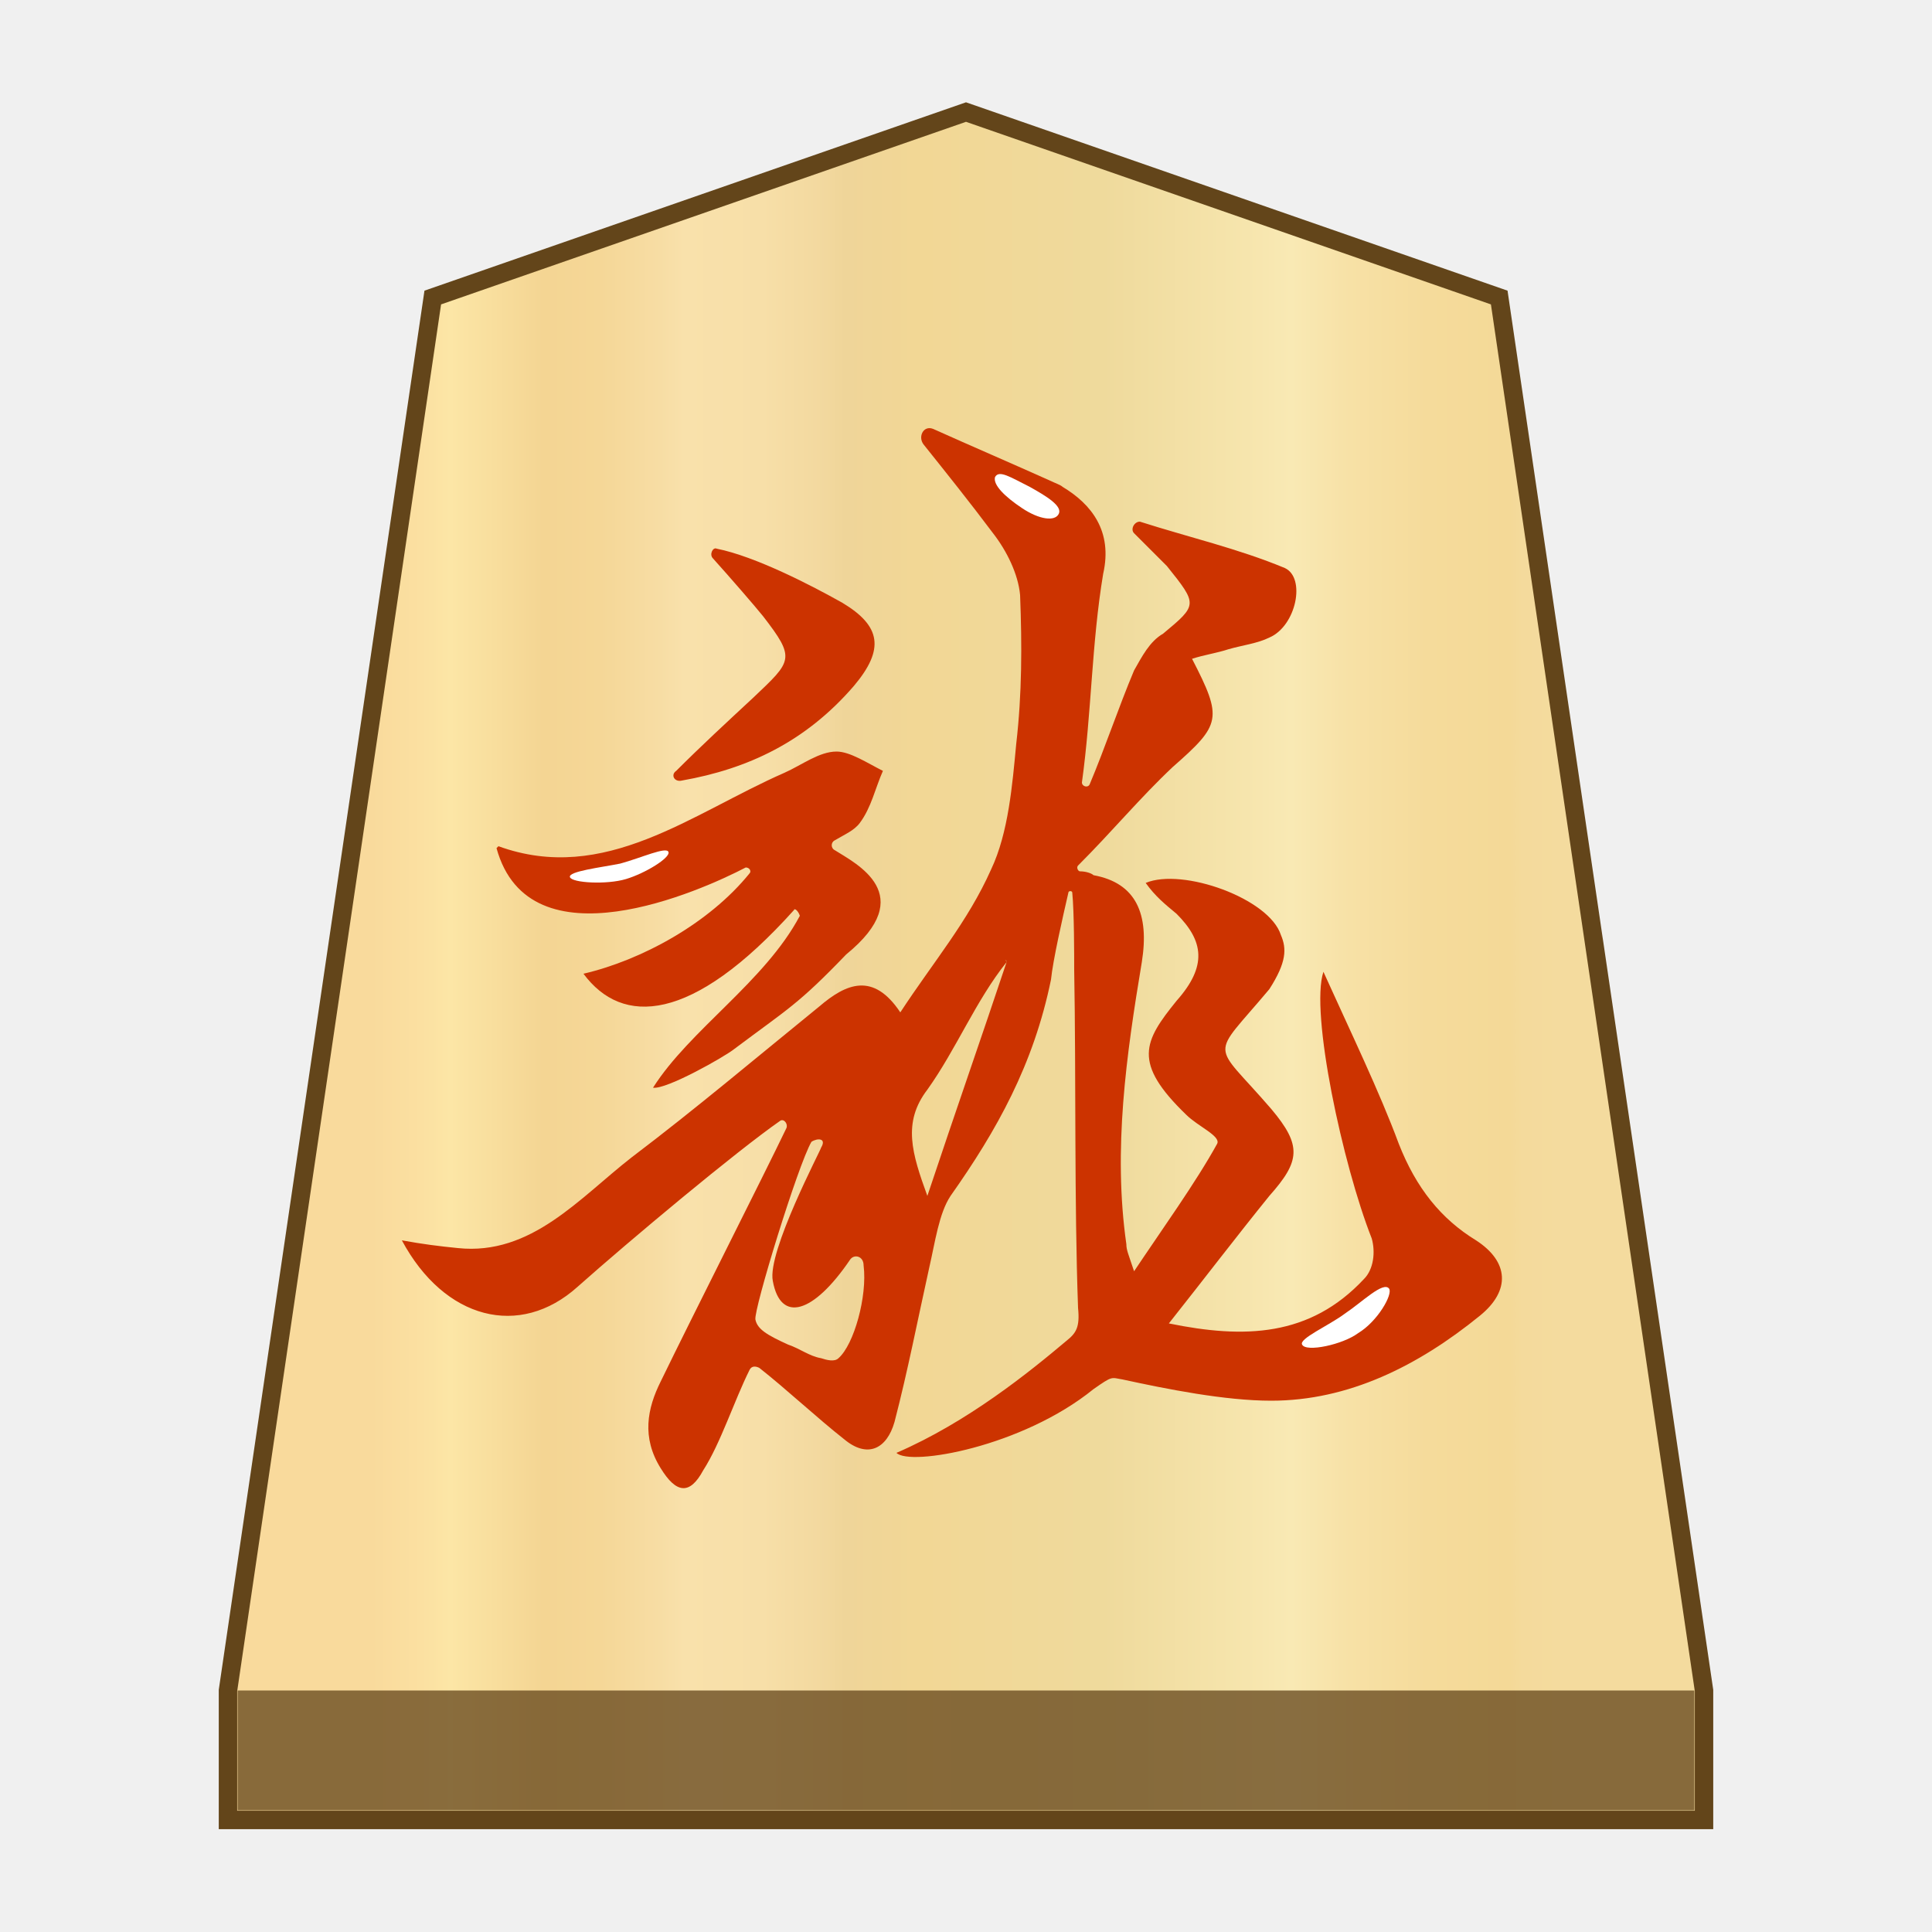
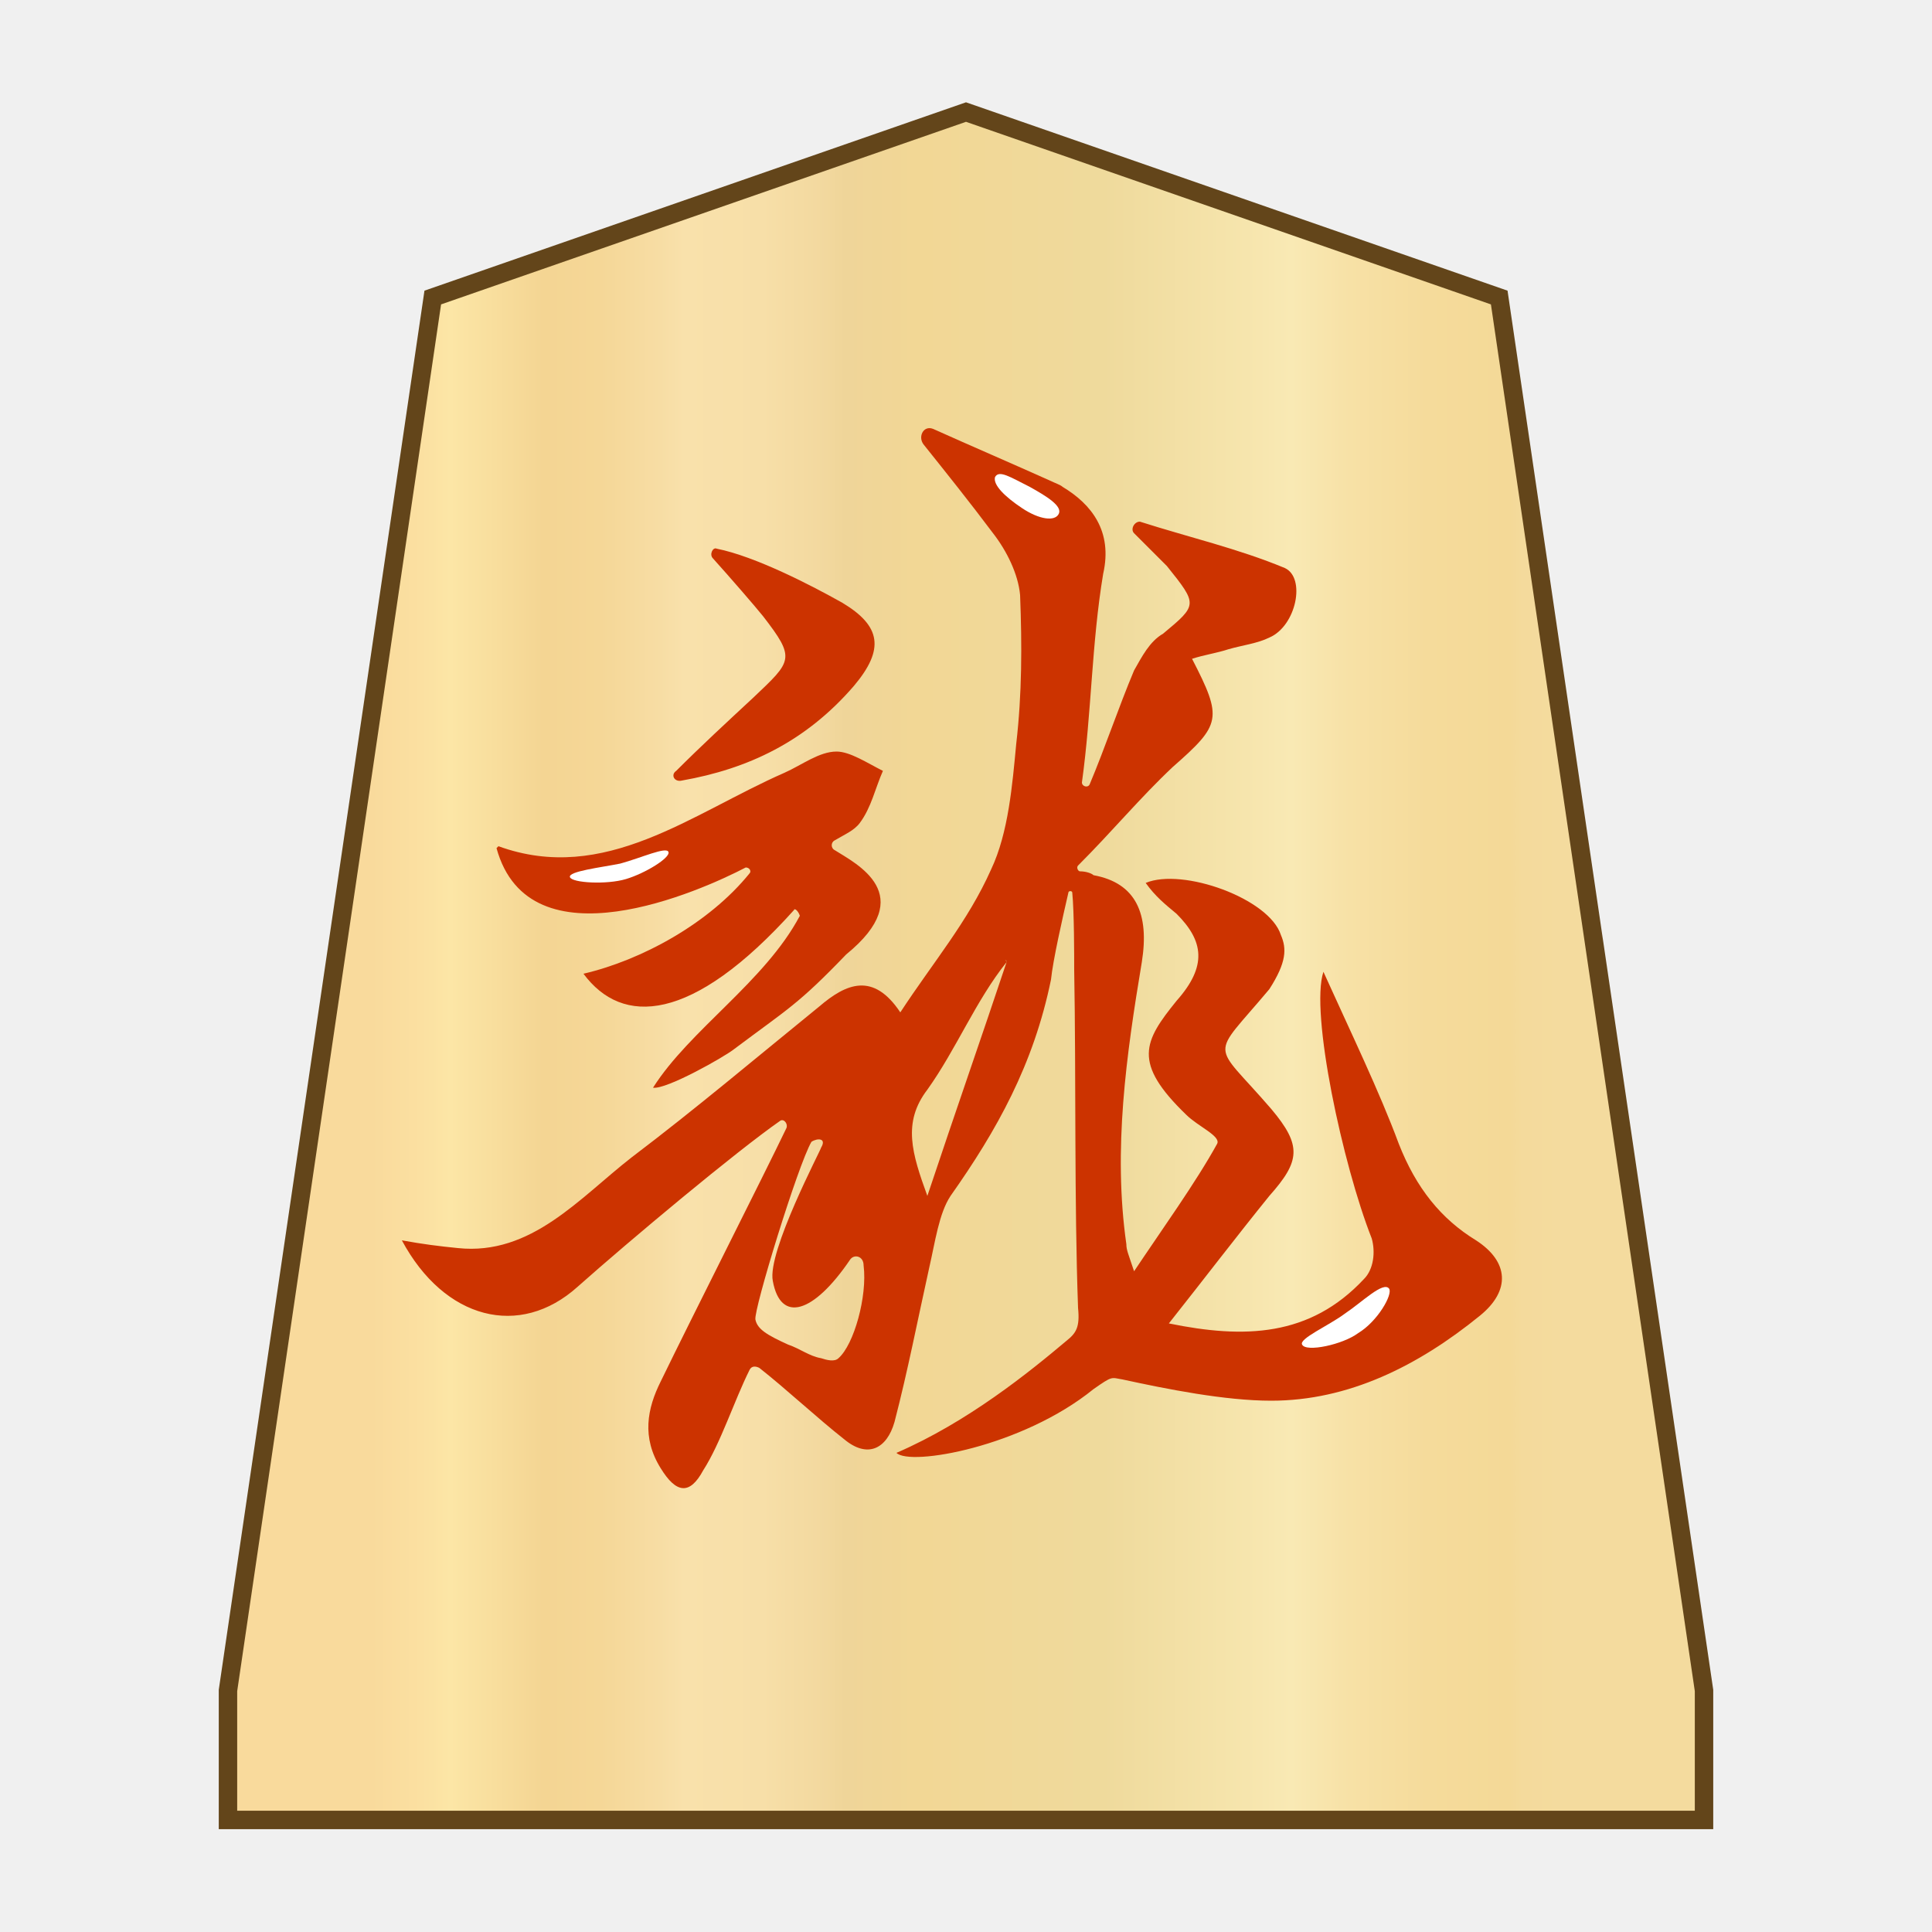
<svg xmlns="http://www.w3.org/2000/svg" viewBox="0 0 100 100">
  <linearGradient id="0RY_svg__a" x1="19.181" x2="80.829" y1="972" y2="972" gradientTransform="translate(0 -922)" gradientUnits="userSpaceOnUse">
    <stop offset="0" stop-color="#f9da9c" />
    <stop offset=".043" stop-color="#fbe0a1" />
    <stop offset=".067" stop-color="#fce6a6" />
    <stop offset=".145" stop-color="#f4d593" />
    <stop offset=".193" stop-color="#f5d797" />
    <stop offset=".243" stop-color="#f7dda4" />
    <stop offset=".263" stop-color="#f9e1ab" />
    <stop offset=".329" stop-color="#f7dfa8" />
    <stop offset=".383" stop-color="#f2d89e" />
    <stop offset=".398" stop-color="#efd599" />
    <stop offset=".461" stop-color="#f2d795" />
    <stop offset=".615" stop-color="#efda9c" />
    <stop offset=".735" stop-color="#f6e5ad" />
    <stop offset=".773" stop-color="#f9e9b4" />
    <stop offset=".822" stop-color="#f7e1a6" />
    <stop offset=".887" stop-color="#f5db9b" />
    <stop offset=".956" stop-color="#f4d997" />
    <stop offset=".967" stop-color="#f4da9c" />
    <stop offset="1" stop-color="#f4db9e" />
  </linearGradient>
  <path fill="url(#0RY_svg__a)" stroke="#63451a" stroke-miterlimit="10" stroke-width=".954" d="M77.6 15.4 50 5.8l-27.6 9.6-10.6 72.1v6.7h76.4v-6.7z" />
-   <path fill="#63451a" fill-opacity=".75" d="M12.3 87.5h75.4v6.2H12.3z" />
  <path fill="#c30" d="M29.9 66.6c-3 2.7-6.9 1.7-9.1-2.4 1.1.2 1.9.3 2.9.4 3.8.4 6.3-2.6 9-4.7 3.3-2.5 6.5-5.2 9.7-7.8 1.4-1.2 2.8-1.8 4.2.3 1.7-2.6 3.5-4.7 4.7-7.4.9-1.9 1.1-4.4 1.3-6.5.3-2.6.3-5.1.2-7.7-.1-1.1-.7-2.3-1.4-3.2-1.2-1.6-2.4-3.1-3.6-4.6-.3-.4 0-1 .5-.8 2 .9 4.1 1.8 6.1 2.7.2.1.5.2.6.3 1.5.9 2.6 2.3 2.1 4.5-.6 3.6-.6 7.2-1.1 10.8 0 .2.3.3.4.1.8-1.9 1.5-4 2.3-5.9.4-.7.8-1.5 1.5-1.9 1.8-1.5 1.8-1.5.2-3.5l-1.7-1.7c-.2-.2 0-.6.3-.6 2.5.8 5.1 1.4 7.5 2.4 1.1.5.6 3-.8 3.6-.6.3-1.4.4-2.1.6-.6.2-1.3.3-1.9.5 1.6 3.1 1.5 3.4-1 5.6-1.7 1.6-3.1 3.3-4.9 5.1-.1.1 0 .3.1.3.3 0 .6.1.7.2 2.2.4 2.9 2 2.5 4.5-.8 4.8-1.5 9.7-.8 14.6 0 .3.1.5.4 1.4 1.4-2.1 3.2-4.6 4.3-6.6.2-.4-1-.9-1.6-1.5-2.8-2.7-2.2-3.8-.5-5.9 1.6-1.8 1.4-3.1 0-4.5-.6-.5-1.1-.9-1.6-1.6 1.9-.8 6.4.8 7 2.7.3.7.3 1.4-.6 2.8-3.1 3.7-3 2.6.1 6.2 1.6 1.9 1.5 2.7-.1 4.5-1.7 2.1-3.3 4.2-5.2 6.6 3.9.8 7.3.7 10.1-2.3.5-.5.6-1.4.4-2.1-1.5-3.8-3.2-11.7-2.5-13.8 1.4 3.1 2.9 6.2 3.9 8.9.9 2.3 2.2 3.9 4 5 1.7 1.1 1.8 2.6.2 3.9-3.2 2.6-6.8 4.4-10.8 4.4-2.4 0-5.4-.6-7.7-1.1-.6-.1-.5-.2-1.5.5-3.7 3-9.5 4-10.2 3.3 3.7-1.6 6.9-4.2 8.8-5.8.5-.4.7-.7.6-1.7-.2-5.5-.1-11.9-.2-17.5 0-.7 0-3-.1-4 0-.1-.2-.1-.2 0-.3 1.3-.8 3.5-.9 4.5-.9 4.4-2.8 7.8-5.2 11.2-.6.9-.8 2.4-1.1 3.7-.6 2.7-1.1 5.3-1.8 8-.4 1.4-1.4 1.9-2.6.9-1.4-1.1-3-2.6-4.4-3.7-.2-.1-.4-.1-.5.1-.8 1.6-1.5 3.8-2.4 5.2-.7 1.3-1.4 1.2-2.2-.1-1-1.6-.7-3.1 0-4.5 1.7-3.5 5.3-10.6 6.5-13.1.1-.2-.1-.5-.3-.4-2.3 1.6-7.8 6.2-10.5 8.6M42 59.1c-.7 1.2-3 8.7-2.9 9.2s.6.8 1.7 1.3c.6.2 1.1.6 1.7.7.3.1.7.2.9 0 .8-.7 1.5-3.2 1.3-4.8 0-.5-.5-.6-.7-.3-1.9 2.8-3.6 3.3-4 1.1-.3-1.5 2.5-6.8 2.5-6.9.3-.5-.2-.5-.5-.3m10.1-9.3c0-.1-.1-.2 0 0-1.6 2-2.6 4.5-4.1 6.6-1.3 1.7-.8 3.3 0 5.5 1.5-4.5 2.8-8.2 4.1-12.1" />
  <path fill="#c30" d="M41.1 47.1c-5.3 5.9-8.9 6-10.9 3.3 3-.7 6.5-2.6 8.6-5.2.1-.1 0-.3-.2-.3-2.3 1.2-11.2 5.2-12.9-1l.1-.1c5.5 2 10-1.7 14.8-3.8.9-.4 1.8-1.1 2.7-1.1.7 0 1.6.6 2.4 1-.4.9-.6 1.9-1.2 2.7-.3.4-.8.6-1.3.9-.2.1-.2.4 0 .5 1.1.7 4.4 2.3.6 5.4-2.5 2.6-3 2.8-5.8 4.9-.5.4-3.5 2.1-4.2 2 1.9-3 5.8-5.5 7.6-8.9-.1-.3-.3-.4-.3-.3M35 39.9c1.3-1.3 2.6-2.5 4-3.8 2-1.9 2.2-2 .5-4.2-.4-.5-1.7-2-2.6-3-.2-.2 0-.6.2-.5 2 .4 4.9 1.9 6.5 2.8 2 1.2 2.2 2.4.6 4.3-2.5 2.9-5.5 4.3-8.9 4.9-.4.1-.6-.3-.3-.5" />
  <path fill="#fff" d="M54.8 26.6c-.2.4-1 .3-1.9-.3s-1.5-1.2-1.4-1.6c.2-.4.8 0 1.8.5.9.5 1.7 1 1.5 1.4m17.1 40.1c.2.3-.6 1.7-1.6 2.3-.8.6-2.7 1-2.9.6-.2-.3 1.4-1 2.2-1.6.9-.6 2-1.7 2.3-1.3M34.6 44.1c.1.3-1.2 1.1-2.2 1.4s-2.8.2-2.9-.1 1.6-.5 2.6-.7c1.1-.3 2.4-.9 2.5-.6" />
</svg>
